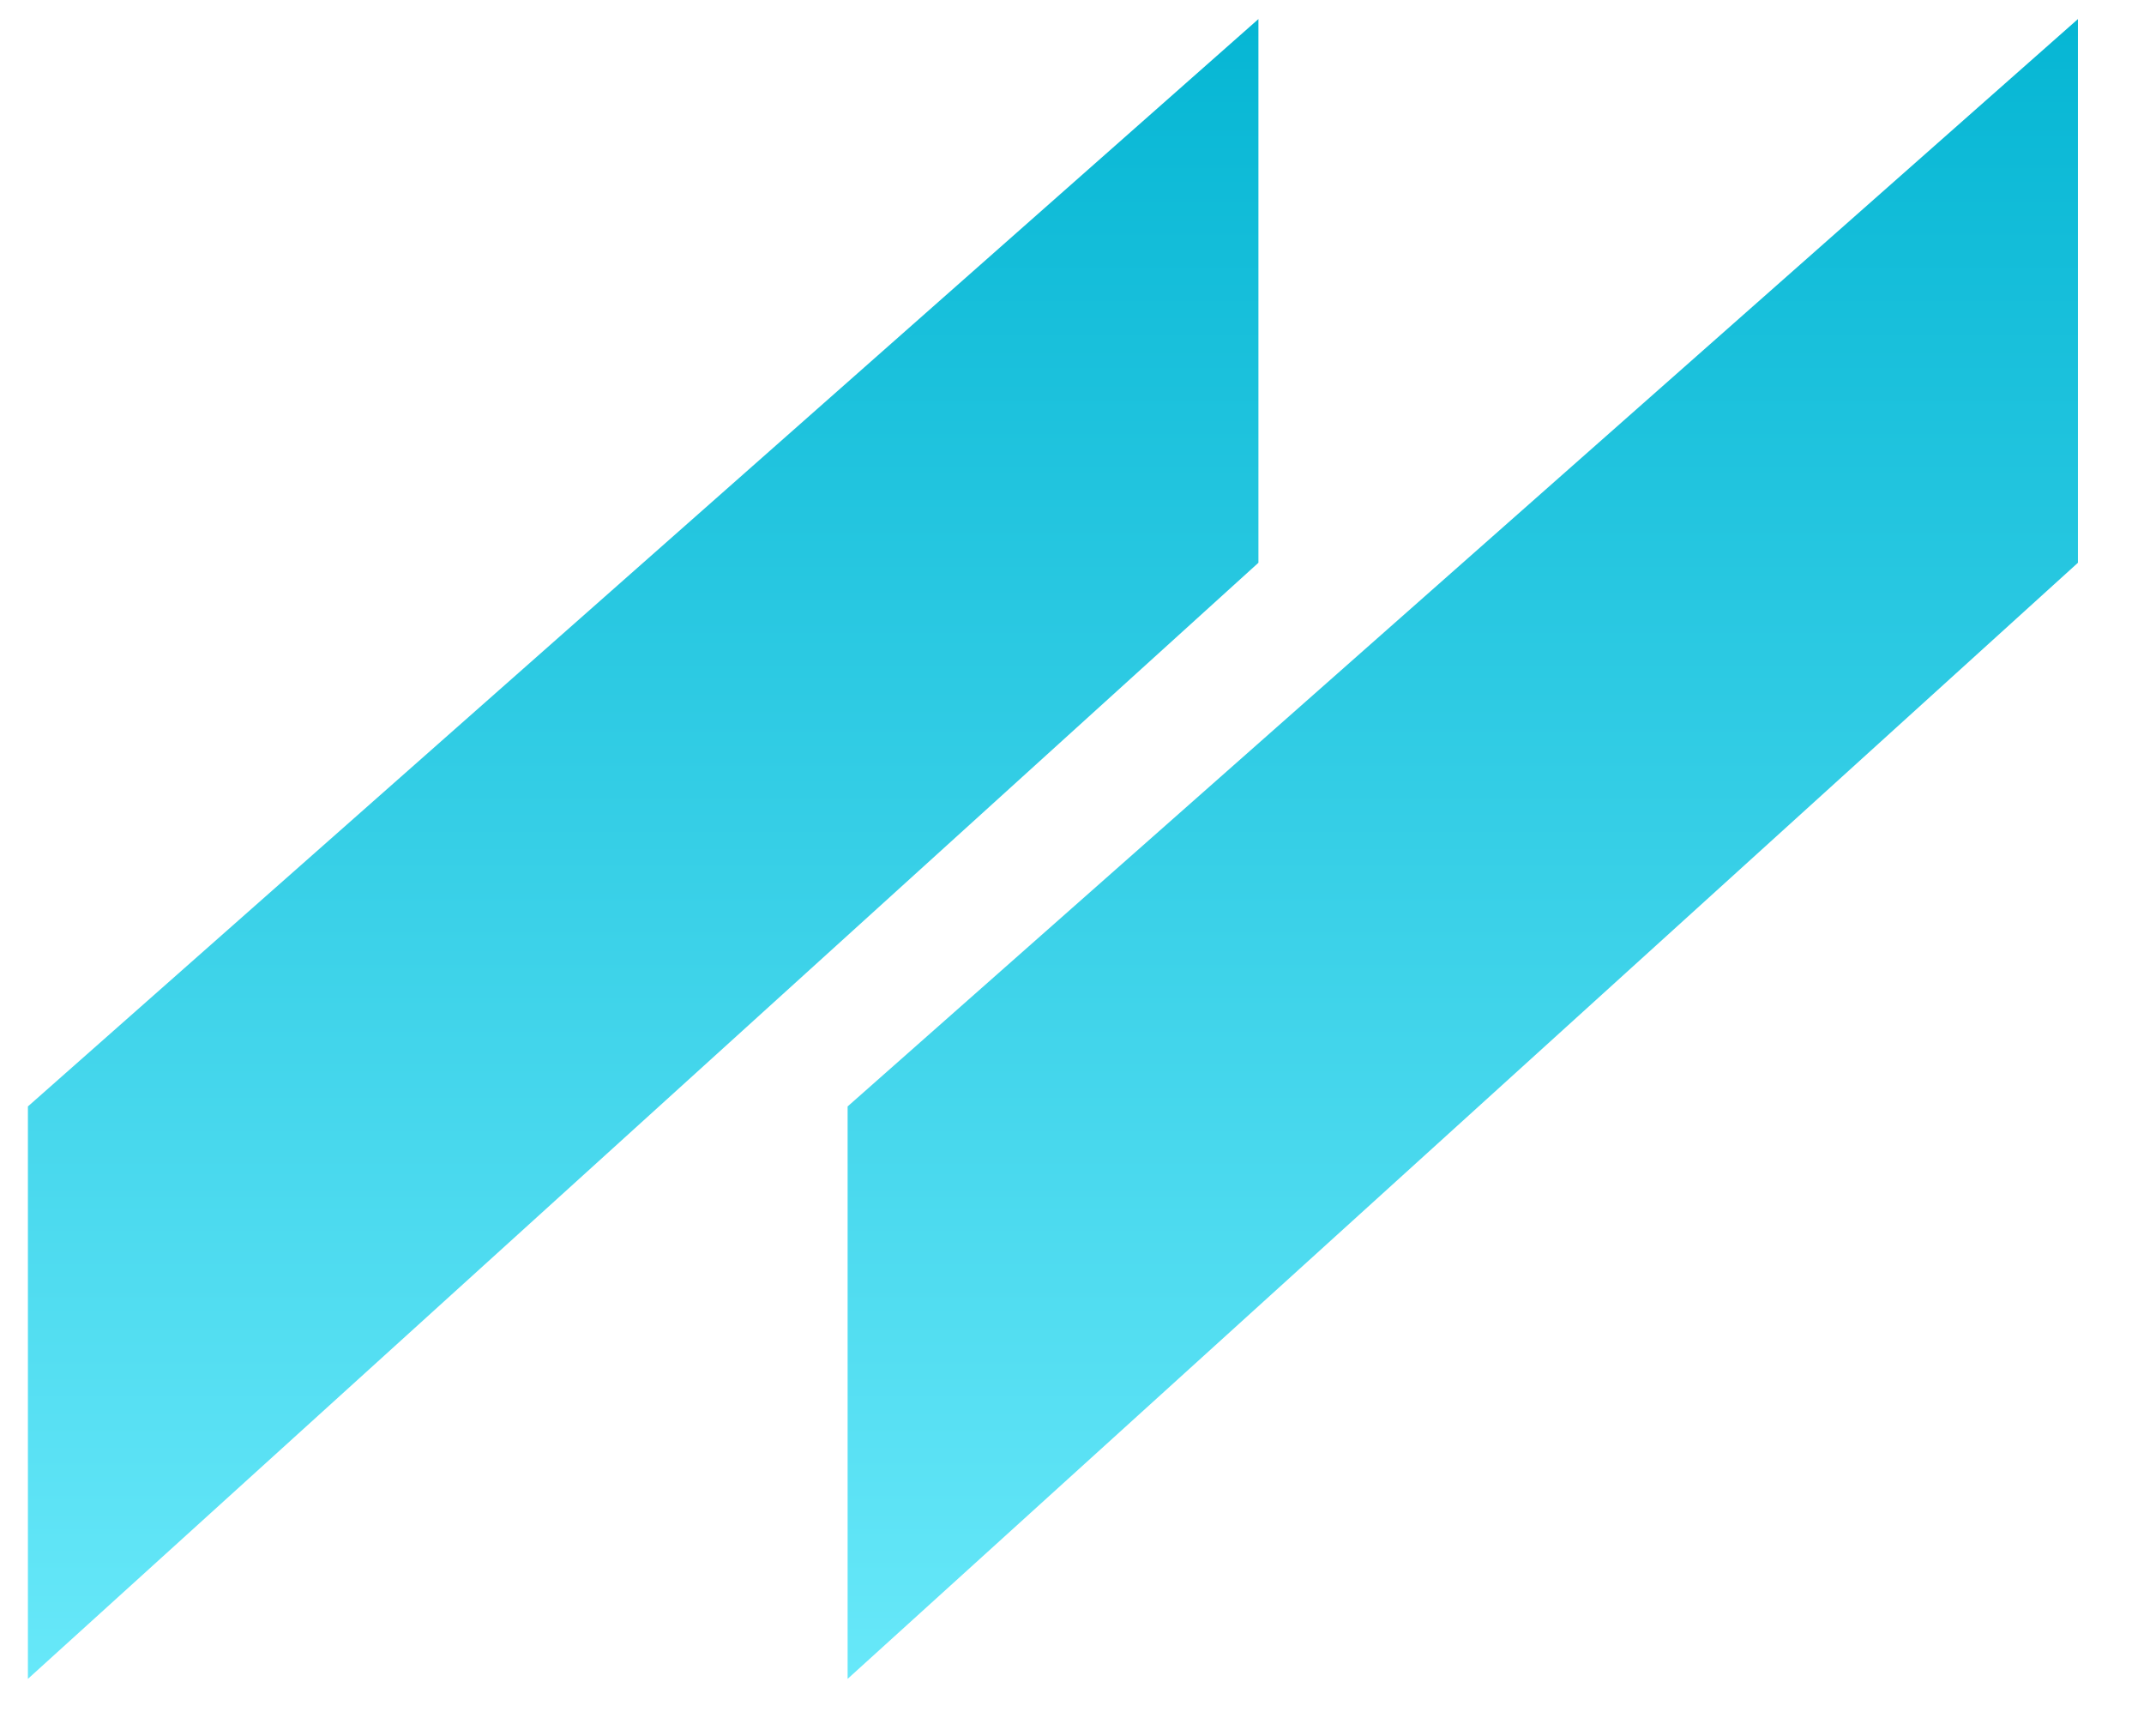
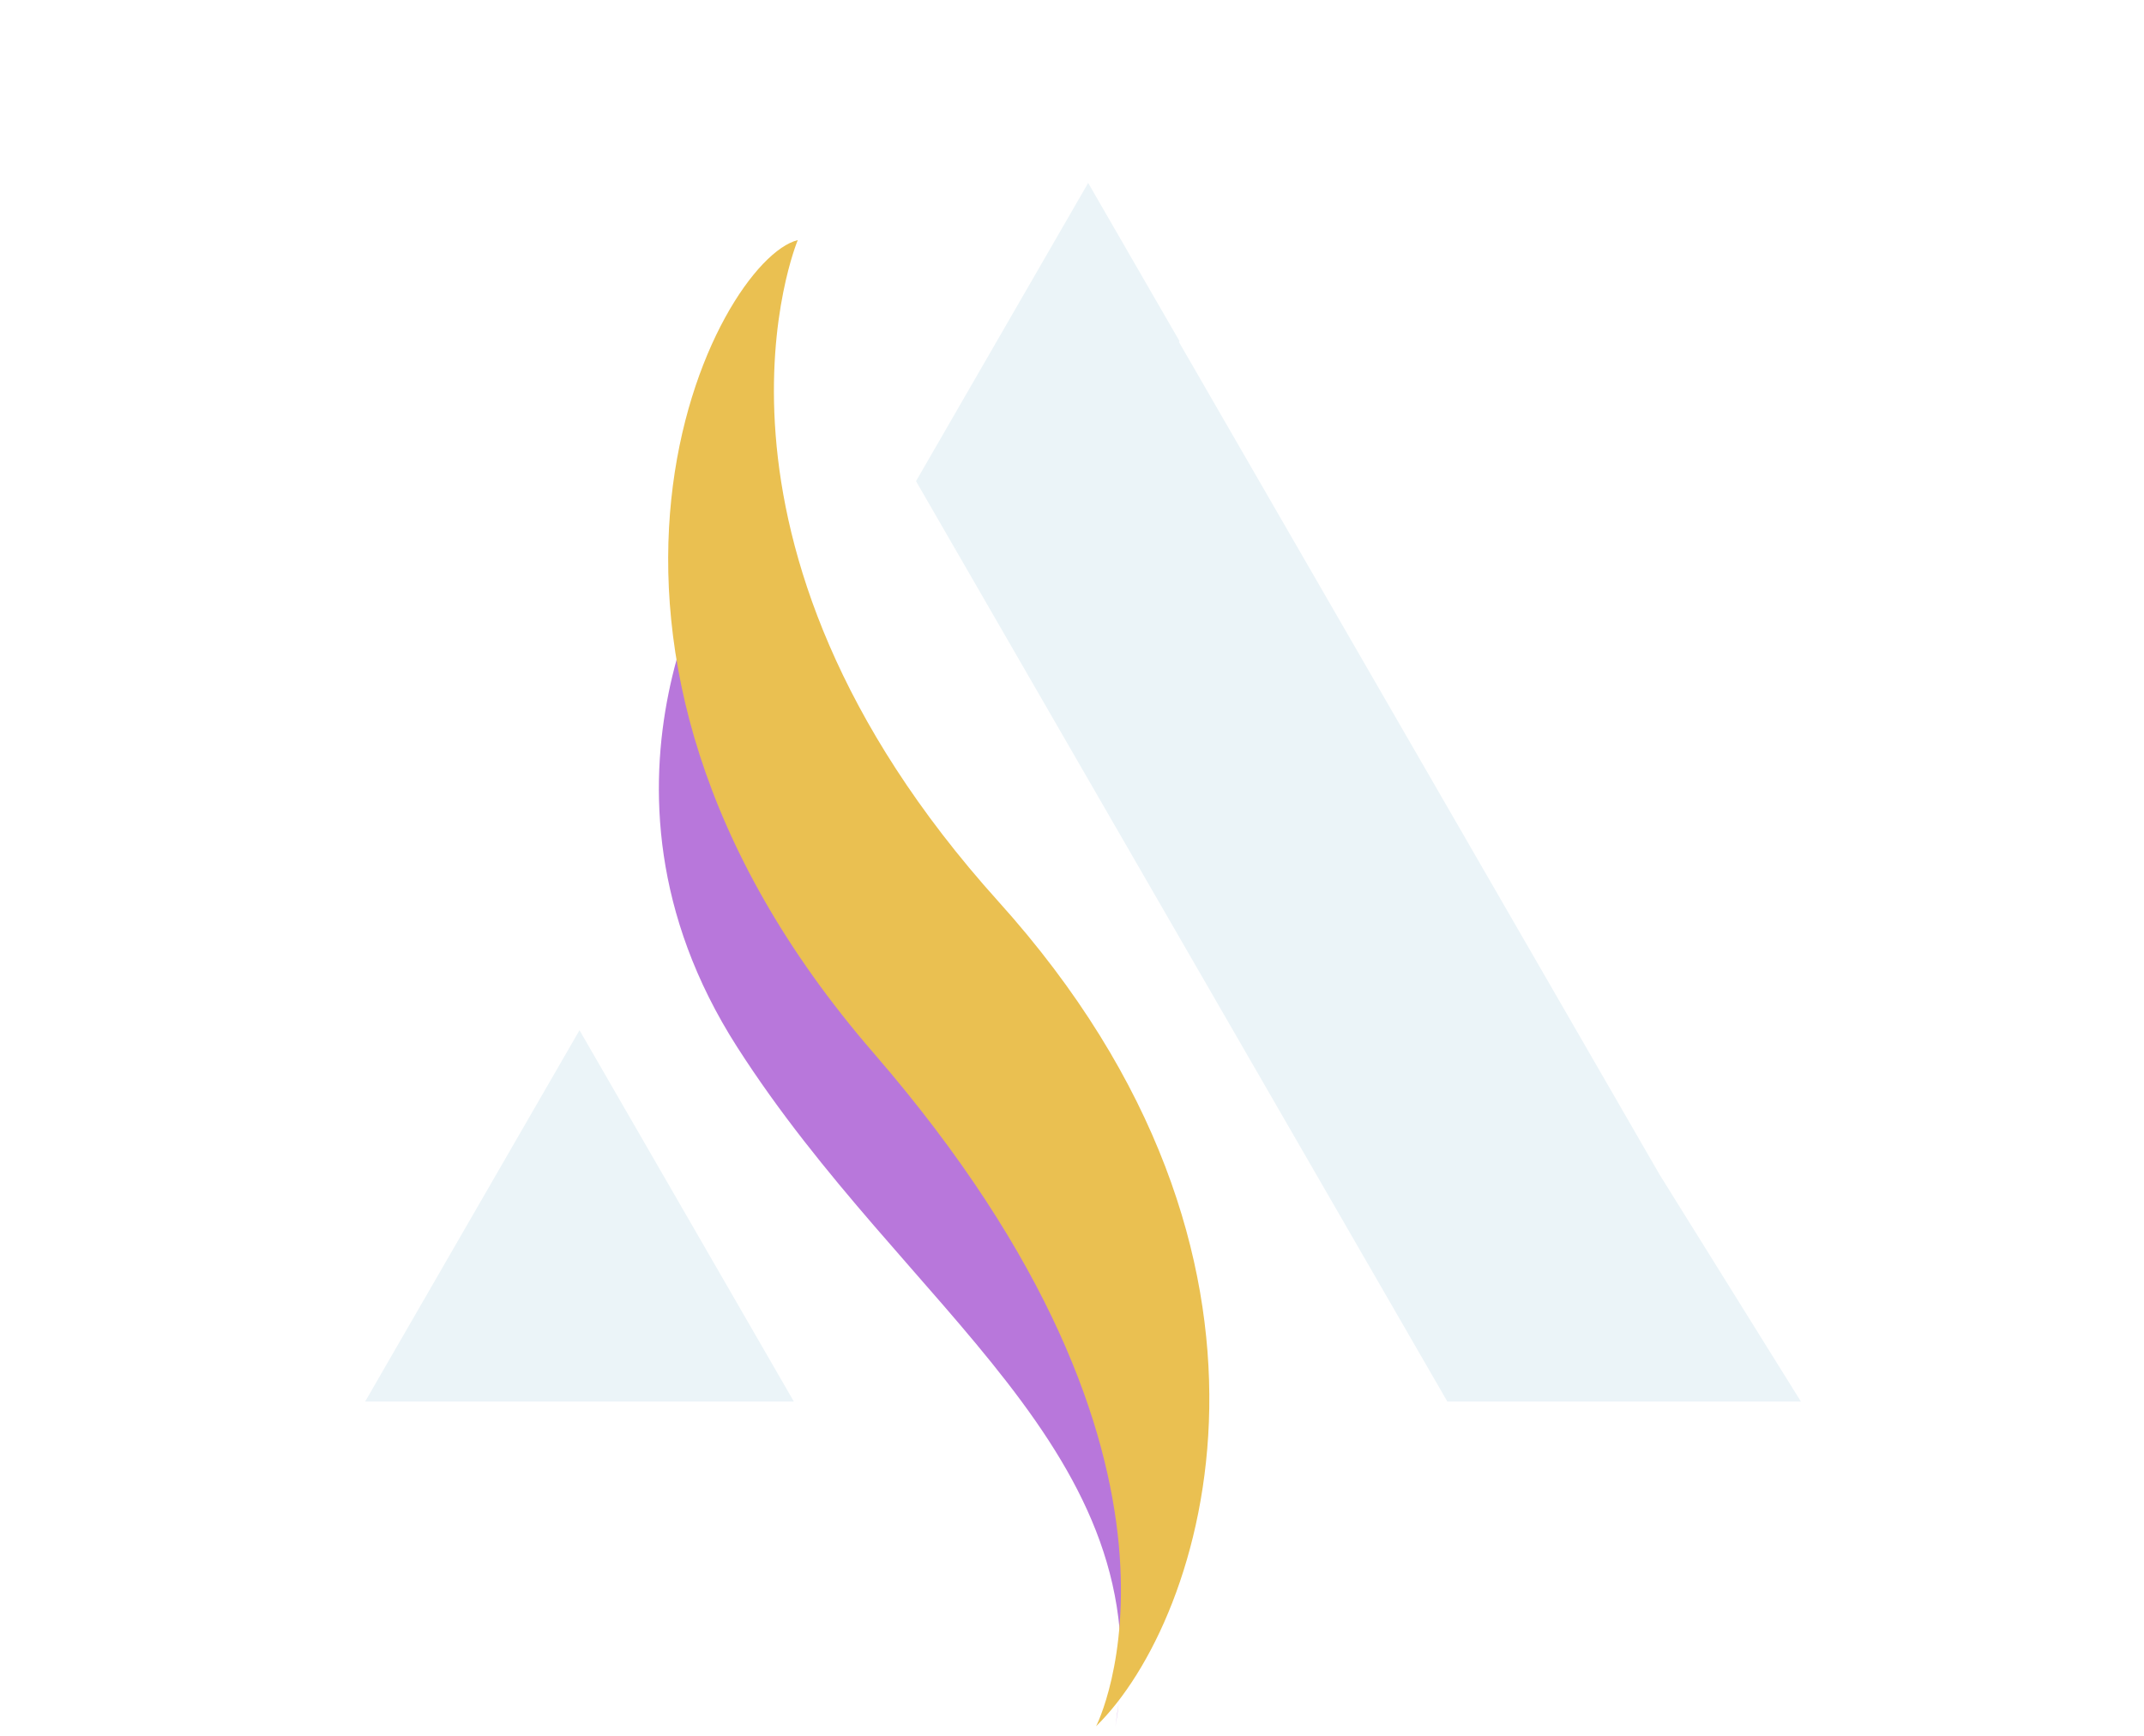
- <svg xmlns="http://www.w3.org/2000/svg" xmlns:xlink="http://www.w3.org/1999/xlink" version="1.1" preserveAspectRatio="xMidYMid meet" viewBox="344.564 330.278 111.737 91.218" width="53.87" height="43.61">
-   <defs>
+ <svg xmlns="http://www.w3.org/2000/svg" version="1.1" preserveAspectRatio="xMidYMid meet" viewBox="344.564 330.278 111.737 91.218" width="53.87" height="43.61" id="svg111">
+   <defs id="defs99">
    <path d="M453.3 331.28L453.3 359.85L388.64 418.5L388.64 388.42L453.3 331.28Z" id="aFZf6T5ED" />
    <linearGradient id="gradientb2ThqnP5Op" gradientUnits="userSpaceOnUse" x1="420.97" y1="331.28" x2="420.97" y2="418.5">
-       <stop style="stop-color: #06b6d4;stop-opacity: 1" offset="0%" />
-       <stop style="stop-color: #67e8f9;stop-opacity: 1" offset="100%" />
+       <stop style="stop-color: #06b6d4;stop-opacity: 1" offset="0%" id="stop88" />
+       <stop style="stop-color: #67e8f9;stop-opacity: 1" offset="100%" id="stop90" />
    </linearGradient>
    <path d="M410.23 331.28L410.23 359.85L345.56 418.5L345.56 388.42L410.23 331.28Z" id="a9fehgwfM" />
    <linearGradient id="gradientk1wNV9Ostb" gradientUnits="userSpaceOnUse" x1="377.89" y1="331.28" x2="377.89" y2="418.5">
-       <stop style="stop-color: #06b6d4;stop-opacity: 1" offset="0%" />
-       <stop style="stop-color: #67e8f9;stop-opacity: 1" offset="100%" />
+       <stop style="stop-color: #06b6d4;stop-opacity: 1" offset="0%" id="stop94" />
+       <stop style="stop-color: #67e8f9;stop-opacity: 1" offset="100%" id="stop96" />
    </linearGradient>
  </defs>
-   <g>
-     <g>
-       <use xlink:href="#aFZf6T5ED" opacity="1" fill="url(#gradientb2ThqnP5Op)" />
-     </g>
-     <g>
-       <use xlink:href="#a9fehgwfM" opacity="1" fill="url(#gradientk1wNV9Ostb)" />
+   <g id="g1379" transform="matrix(0.9169749,0,0,0.9169749,34.13305,34.76251)">
+     <path style="fill:#ebf4f8;fill-opacity:1;stroke:none;stroke-width:1.046;stroke-linecap:square;stroke-linejoin:miter;stroke-miterlimit:4;stroke-dasharray:none;stroke-opacity:1;stop-color:#000000" d="m 358.953,402.589 12.285,-21.278 12.285,21.278 z" id="path10795" />
+     <path style="fill:#b877db;fill-opacity:1;stroke:none;stroke-width:1.046;stroke-linecap:square;stroke-linejoin:miter;stroke-miterlimit:4;stroke-dasharray:none;stroke-opacity:1;stop-color:#000000" d="m 401.955,421.196 c 2.686,-15.759 -12.002,-23.797 -21.688,-38.933 -9.763,-15.255 -0.526,-29.091 -0.526,-29.091 l 16.905,28.219 7.917,21.198 z" id="path10867" />
+     <path style="fill:#eac051;fill-opacity:1;stroke:none;stroke-width:1.046;stroke-linecap:square;stroke-linejoin:miter;stroke-miterlimit:4;stroke-dasharray:none;stroke-opacity:1;stop-color:#000000" d="m 383.748,336.031 c 0,0 -7.215,17.138 11.501,37.905 18.503,20.531 11.853,41.139 5.598,47.26 0,0 7.711,-14.951 -12.757,-38.583 -20.468,-23.631 -8.998,-45.43 -4.342,-46.582 z" id="path10832" />
+     <g id="g27730" transform="matrix(2.09251,0,0,2.09251,240.0174,449.2943)">
+       <path id="rect11248" style="fill:#ebf4f8;fill-opacity:1;stroke:none;stroke-width:0.5;stroke-linecap:square;stroke-miterlimit:4;stroke-dasharray:none;stroke-opacity:1;stop-color:#000000" d="m 73,-45.667 5.811,-6.219 13.48,23.347 -5.811,6.219 z" />
+       <path style="fill:#ebf4f8;fill-opacity:1;stroke:none;stroke-width:0.5;stroke-linecap:square;stroke-linejoin:miter;stroke-miterlimit:4;stroke-dasharray:none;stroke-opacity:1;stop-color:#000000" d="m 86.48,-22.32 9.684,-3e-6 -3.873,-6.219 z" id="path11698" />
+       <path style="fill:#ebf4f8;fill-opacity:1;stroke:none;stroke-width:0.5;stroke-linecap:square;stroke-linejoin:miter;stroke-miterlimit:4;stroke-dasharray:none;stroke-opacity:1;stop-color:#000000" d="m 73,-45.667 -1.073,-1.859 4.715,-8.167 2.503,4.335 z" id="path11700" />
+       <path style="fill:#ebf4f8;fill-opacity:1;stroke:none;stroke-width:0.5;stroke-linecap:round;stroke-linejoin:bevel;stroke-miterlimit:4;stroke-dasharray:none;stroke-opacity:1;stop-color:#000000" d="m 86.48,-22.32 0.243,-6.86 5.568,0.641 -0.088,5.174 z" id="path22072" />
    </g>
  </g>
</svg>
